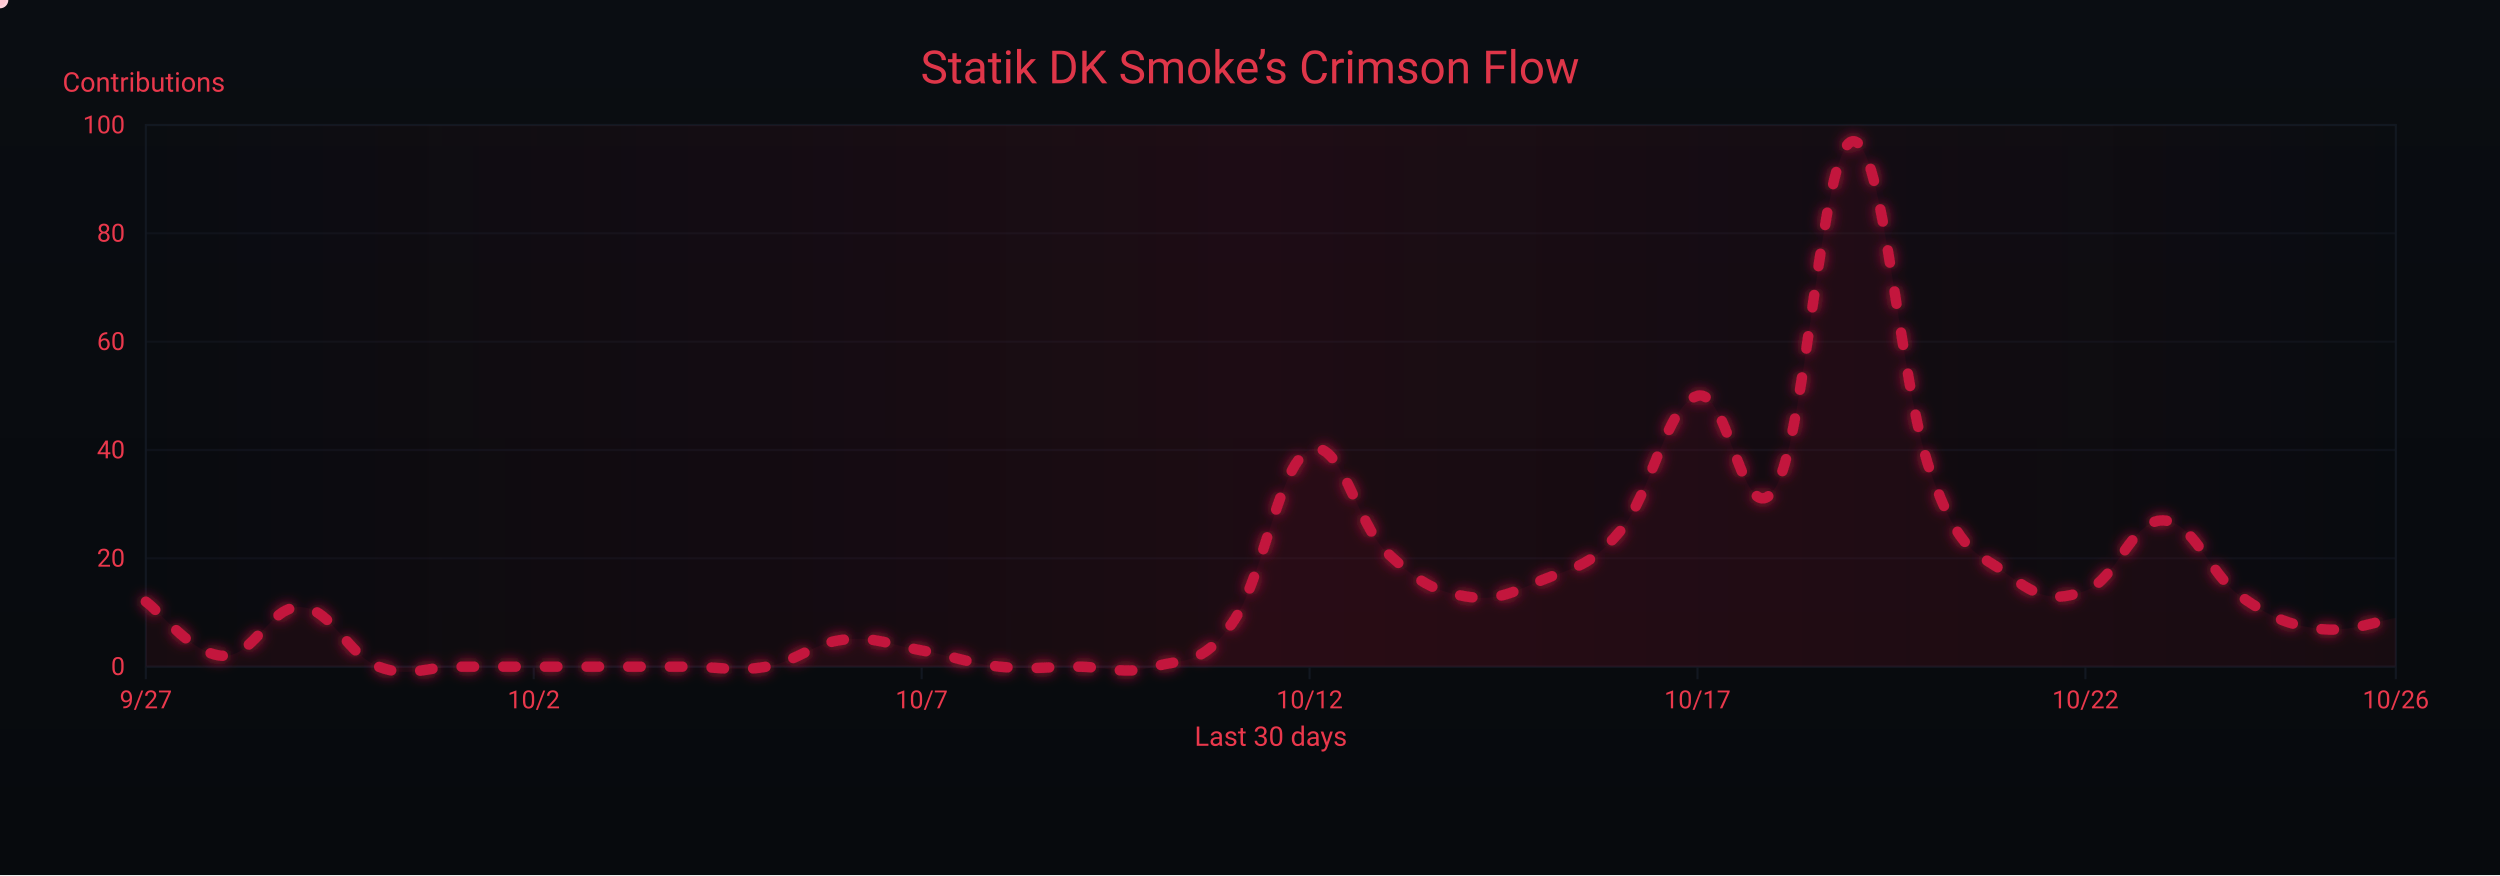
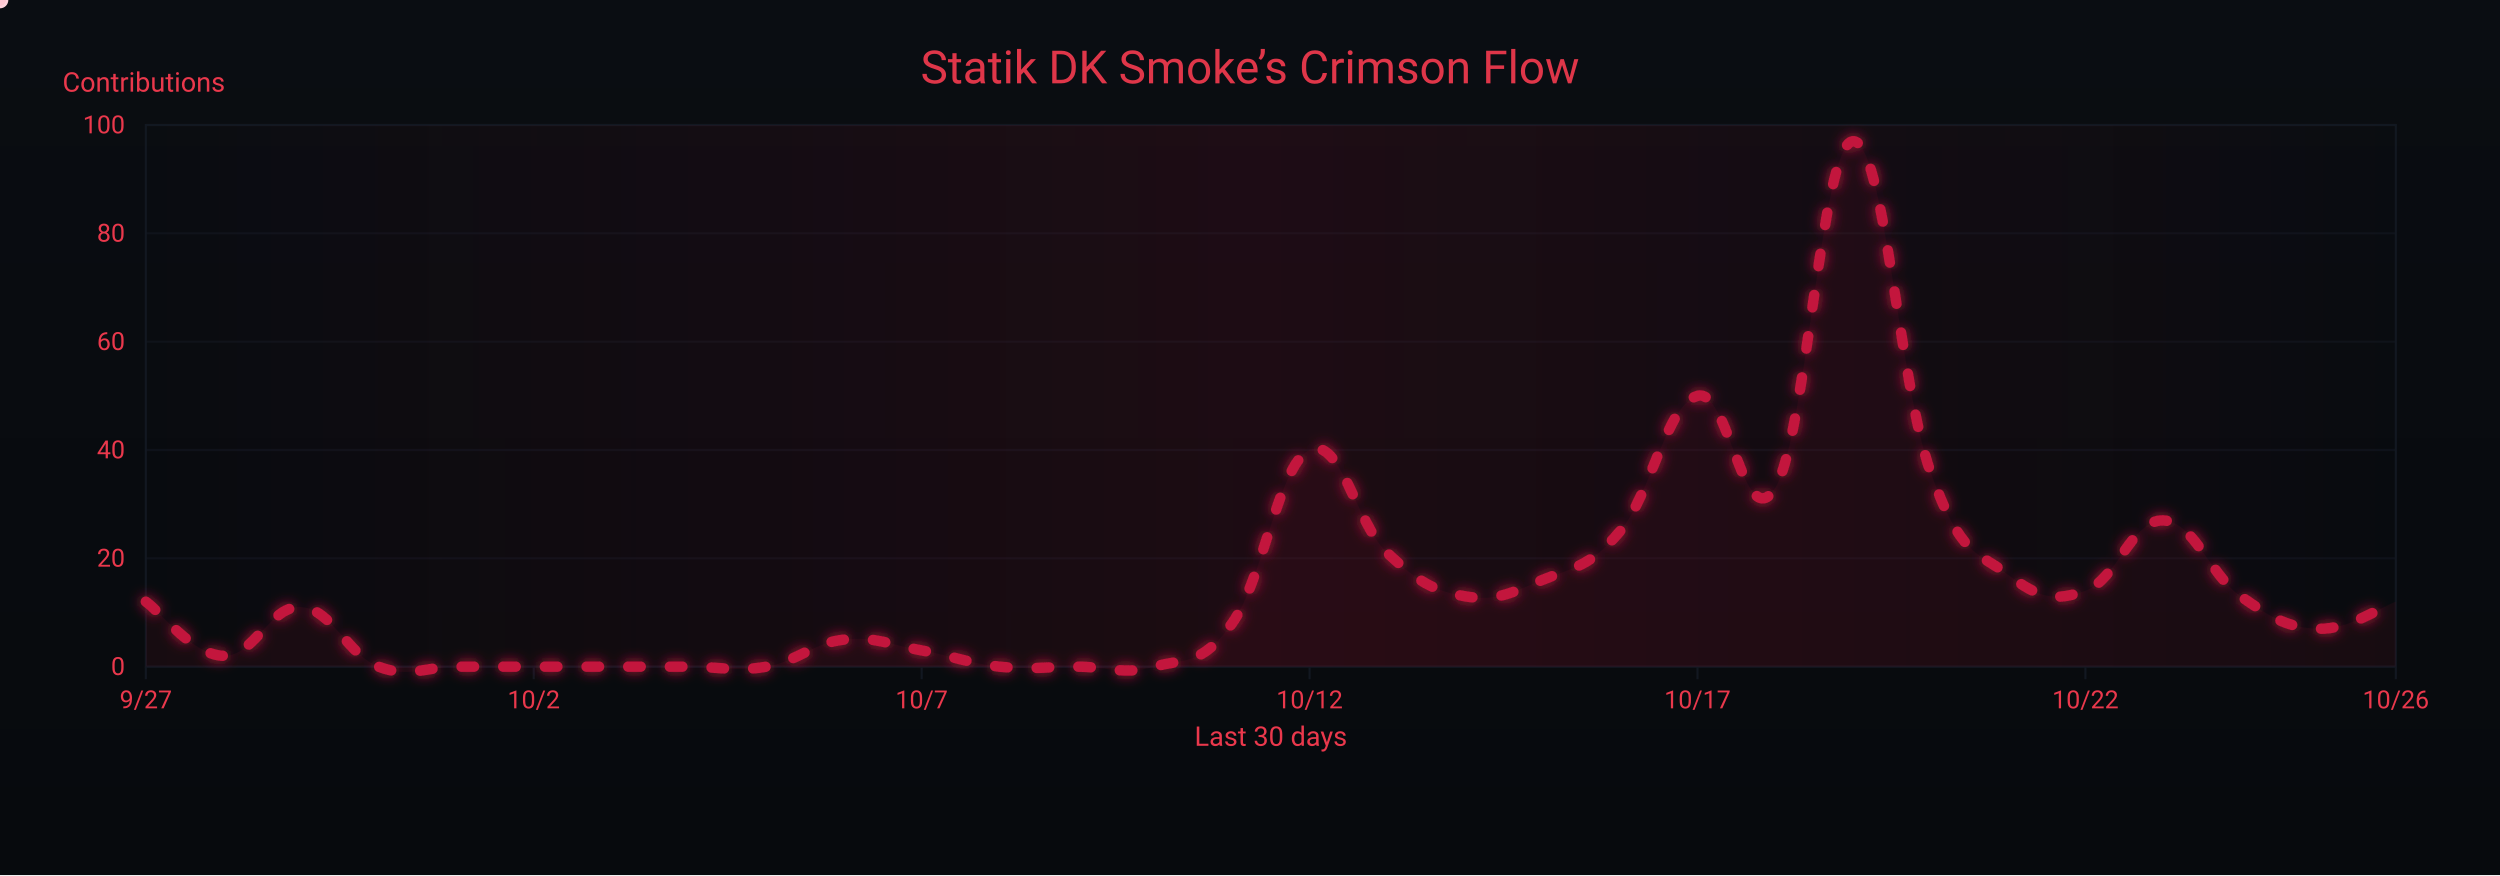
<svg xmlns="http://www.w3.org/2000/svg" width="1200" height="420" viewBox="0 0 1200 420" role="img" aria-label="Crimson Flow Graph">
  <defs>
    <linearGradient id="bgGrad" x1="0" y1="0" x2="0" y2="1">
      <stop offset="0%" stop-color="#0a0d12" />
      <stop offset="100%" stop-color="#070a0d" />
    </linearGradient>
    <filter id="glow">
      <feGaussianBlur stdDeviation="3" result="b1" />
      <feMerge>
        <feMergeNode in="b1" />
        <feMergeNode in="SourceGraphic" />
      </feMerge>
    </filter>
    <linearGradient id="sheen" x1="0" y1="0" x2="1" y2="0">
      <stop offset="0%" stop-color="#9b0e2a" stop-opacity="0" />
      <stop offset="50%" stop-color="#9b0e2a" stop-opacity=".14" />
      <stop offset="100%" stop-color="#9b0e2a" stop-opacity="0" />
      <animateTransform attributeName="gradientTransform" type="translate" from="-1 0" to="1 0" dur="9s" repeatCount="indefinite" />
    </linearGradient>
  </defs>
  <rect width="1200" height="420" fill="url(#bgGrad)" />
  <rect x="70" y="60" width="1080" height="260" fill="none" stroke="#121821" stroke-width="1" />
  <g font-family="ui-sans-serif,system-ui,-apple-system,Segoe UI,Roboto,Ubuntu,Arial" font-size="12">
    <path d="M70,320.0 H1150" stroke="#121821" stroke-width="1" opacity="0.6" />
    <text x="60" y="324.0" text-anchor="end" fill="#ea384c">0</text>
    <path d="M70,268.0 H1150" stroke="#121821" stroke-width="1" opacity="0.6" />
    <text x="60" y="272.0" text-anchor="end" fill="#ea384c">20</text>
    <path d="M70,216.0 H1150" stroke="#121821" stroke-width="1" opacity="0.6" />
    <text x="60" y="220.0" text-anchor="end" fill="#ea384c">40</text>
    <path d="M70,164.0 H1150" stroke="#121821" stroke-width="1" opacity="0.6" />
    <text x="60" y="168.0" text-anchor="end" fill="#ea384c">60</text>
    <path d="M70,112.0 H1150" stroke="#121821" stroke-width="1" opacity="0.6" />
    <text x="60" y="116.0" text-anchor="end" fill="#ea384c">80</text>
    <path d="M70,60.0 H1150" stroke="#121821" stroke-width="1" opacity="0.6" />
    <text x="60" y="64.0" text-anchor="end" fill="#ea384c">100</text>
    <text x="30" y="44" fill="#ea384c" font-size="13">Contributions</text>
  </g>
  <g font-family="ui-sans-serif,system-ui,-apple-system,Segoe UI,Roboto,Ubuntu,Arial" font-size="12">
    <path d="M70.0,320 V326" stroke="#121821" stroke-width="1" />
    <text x="70.0" y="340" text-anchor="middle" fill="#ea384c">9/27</text>
    <path d="M256.2,320 V326" stroke="#121821" stroke-width="1" />
    <text x="256.2" y="340" text-anchor="middle" fill="#ea384c">10/2</text>
    <path d="M442.4,320 V326" stroke="#121821" stroke-width="1" />
    <text x="442.4" y="340" text-anchor="middle" fill="#ea384c">10/7</text>
    <path d="M628.6,320 V326" stroke="#121821" stroke-width="1" />
    <text x="628.6" y="340" text-anchor="middle" fill="#ea384c">10/12</text>
    <path d="M814.8,320 V326" stroke="#121821" stroke-width="1" />
    <text x="814.8" y="340" text-anchor="middle" fill="#ea384c">10/17</text>
    <path d="M1001.0,320 V326" stroke="#121821" stroke-width="1" />
    <text x="1001.0" y="340" text-anchor="middle" fill="#ea384c">10/22</text>
    <path d="M1150.0,320 V326" stroke="#121821" stroke-width="1" />
    <text x="1150.0" y="340" text-anchor="middle" fill="#ea384c">10/26</text>
    <text x="610" y="358" text-anchor="middle" fill="#ea384c" font-size="13">Last 30 days</text>
  </g>
  <rect x="70" y="60" width="1080" height="260" fill="url(#sheen)" />
  <text x="600" y="40" text-anchor="middle" font-family="ui-sans-serif,system-ui,-apple-system,Segoe UI,Roboto,Ubuntu,Arial" font-size="22" fill="#ea384c" opacity=".95">Statik DK Smoke’s Crimson Flow</text>
-   <path d="M70.0,288.8 C77.4,294.0 92.3,314.3 107.2,314.8 C122.1,315.3 129.6,290.4 144.5,291.4 C159.4,292.4 166.8,314.3 181.7,320.0 C196.6,325.7 204.1,320.0 219.0,320.0 C233.9,320.0 241.3,320.0 256.2,320.0 C271.1,320.0 278.6,320.0 293.4,320.0 C308.3,320.0 315.8,320.0 330.7,320.0 C345.6,320.0 353.0,322.6 367.9,320.0 C382.8,317.4 390.3,308.6 405.2,307.0 C420.1,305.4 427.5,309.6 442.4,312.2 C457.3,314.8 464.8,318.4 479.7,320.0 C494.6,321.6 502.0,320.0 516.9,320.0 C531.8,320.0 539.2,324.2 554.1,320.0 C569.0,315.8 576.5,320.0 591.4,299.2 C606.3,278.4 613.7,222.8 628.6,216.0 C643.5,209.2 651.0,251.4 665.9,265.4 C680.8,279.4 688.2,283.6 703.1,286.2 C718.0,288.8 725.4,284.6 740.3,278.4 C755.2,272.2 762.7,272.7 777.6,255.0 C792.5,237.3 799.9,194.2 814.8,190.0 C829.7,185.8 837.2,258.6 852.1,234.2 C867.0,209.8 874.4,69.4 889.3,67.8 C904.2,66.2 911.7,184.8 926.6,226.4 C941.4,268.0 948.9,264.4 963.8,275.8 C978.7,287.2 986.1,288.8 1001.0,283.6 C1015.9,278.4 1023.4,249.3 1038.3,249.8 C1053.2,250.3 1060.6,275.8 1075.5,286.2 C1090.4,296.6 1097.9,299.7 1112.8,301.8 C1127.7,303.9 1142.6,297.6 1150.0,296.6 L 1150,320 L 70,320 Z" fill="#7a0f26" opacity=".13">
+   <path d="M70.0,288.8 C77.4,294.0 92.3,314.3 107.2,314.8 C122.1,315.3 129.6,290.4 144.5,291.4 C159.4,292.4 166.8,314.3 181.7,320.0 C196.6,325.7 204.1,320.0 219.0,320.0 C233.9,320.0 241.3,320.0 256.2,320.0 C271.1,320.0 278.6,320.0 293.4,320.0 C308.3,320.0 315.8,320.0 330.7,320.0 C345.6,320.0 353.0,322.6 367.9,320.0 C382.8,317.4 390.3,308.6 405.2,307.0 C420.1,305.4 427.5,309.6 442.4,312.2 C457.3,314.8 464.8,318.4 479.7,320.0 C494.6,321.6 502.0,320.0 516.9,320.0 C531.8,320.0 539.2,324.2 554.1,320.0 C569.0,315.8 576.5,320.0 591.4,299.2 C606.3,278.4 613.7,222.8 628.6,216.0 C643.5,209.2 651.0,251.4 665.9,265.4 C680.8,279.4 688.2,283.6 703.1,286.2 C718.0,288.8 725.4,284.6 740.3,278.4 C755.2,272.2 762.7,272.7 777.6,255.0 C792.5,237.3 799.9,194.2 814.8,190.0 C829.7,185.8 837.2,258.6 852.1,234.2 C867.0,209.8 874.4,69.4 889.3,67.8 C904.2,66.2 911.7,184.8 926.6,226.4 C941.4,268.0 948.9,264.4 963.8,275.8 C978.7,287.2 986.1,288.8 1001.0,283.6 C1015.9,278.4 1023.4,249.3 1038.3,249.8 C1053.2,250.3 1060.6,275.8 1075.5,286.2 C1090.4,296.6 1097.9,301.3 1112.8,301.8 C1127.7,302.3 1142.6,291.4 1150.0,288.8 L 1150,320 L 70,320 Z" fill="#7a0f26" opacity=".13">
    <animate attributeName="opacity" values=".10;.17;.10" dur="6s" repeatCount="indefinite" />
  </path>
-   <path id="curve" d="M70.0,288.8 C77.4,294.0 92.3,314.3 107.2,314.8 C122.1,315.3 129.6,290.4 144.5,291.4 C159.4,292.4 166.8,314.3 181.7,320.0 C196.6,325.7 204.1,320.0 219.0,320.0 C233.9,320.0 241.3,320.0 256.2,320.0 C271.1,320.0 278.6,320.0 293.4,320.0 C308.3,320.0 315.8,320.0 330.7,320.0 C345.6,320.0 353.0,322.6 367.9,320.0 C382.8,317.4 390.3,308.6 405.2,307.0 C420.1,305.4 427.5,309.6 442.4,312.2 C457.3,314.8 464.8,318.4 479.7,320.0 C494.6,321.6 502.0,320.0 516.9,320.0 C531.8,320.0 539.2,324.2 554.1,320.0 C569.0,315.8 576.5,320.0 591.4,299.2 C606.3,278.4 613.7,222.8 628.6,216.0 C643.5,209.2 651.0,251.4 665.9,265.4 C680.8,279.4 688.2,283.6 703.1,286.2 C718.0,288.8 725.4,284.6 740.3,278.4 C755.2,272.2 762.7,272.7 777.6,255.0 C792.5,237.3 799.9,194.2 814.8,190.0 C829.7,185.8 837.2,258.6 852.1,234.2 C867.0,209.8 874.4,69.4 889.3,67.8 C904.2,66.2 911.7,184.8 926.6,226.4 C941.4,268.0 948.9,264.4 963.8,275.8 C978.7,287.2 986.1,288.8 1001.0,283.6 C1015.9,278.4 1023.4,249.3 1038.3,249.8 C1053.2,250.3 1060.6,275.8 1075.5,286.2 C1090.4,296.6 1097.9,299.7 1112.8,301.8 C1127.7,303.9 1142.6,297.6 1150.0,296.6" fill="none" stroke="#c3193d" stroke-width="5" stroke-linecap="round" stroke-linejoin="round" stroke-dasharray="6 14" filter="url(#glow)">
+   <path id="curve" d="M70.0,288.8 C77.4,294.0 92.3,314.3 107.2,314.8 C122.1,315.3 129.6,290.4 144.5,291.4 C159.4,292.4 166.8,314.3 181.7,320.0 C196.6,325.7 204.1,320.0 219.0,320.0 C233.9,320.0 241.3,320.0 256.2,320.0 C271.1,320.0 278.6,320.0 293.4,320.0 C308.3,320.0 315.8,320.0 330.7,320.0 C345.6,320.0 353.0,322.6 367.9,320.0 C382.8,317.4 390.3,308.6 405.2,307.0 C420.1,305.4 427.5,309.6 442.4,312.2 C457.3,314.8 464.8,318.4 479.7,320.0 C494.6,321.6 502.0,320.0 516.9,320.0 C531.8,320.0 539.2,324.2 554.1,320.0 C569.0,315.8 576.5,320.0 591.4,299.2 C606.3,278.4 613.7,222.8 628.6,216.0 C643.5,209.2 651.0,251.4 665.9,265.4 C680.8,279.4 688.2,283.6 703.1,286.2 C718.0,288.8 725.4,284.6 740.3,278.4 C755.2,272.2 762.7,272.7 777.6,255.0 C792.5,237.3 799.9,194.2 814.8,190.0 C829.7,185.8 837.2,258.6 852.1,234.2 C867.0,209.8 874.4,69.4 889.3,67.8 C904.2,66.2 911.7,184.8 926.6,226.4 C941.4,268.0 948.9,264.4 963.8,275.8 C978.7,287.2 986.1,288.8 1001.0,283.6 C1015.9,278.4 1023.4,249.3 1038.3,249.8 C1053.2,250.3 1060.6,275.8 1075.5,286.2 C1090.4,296.6 1097.9,301.3 1112.8,301.8 C1127.7,302.3 1142.6,291.4 1150.0,288.8" fill="none" stroke="#c3193d" stroke-width="5" stroke-linecap="round" stroke-linejoin="round" stroke-dasharray="6 14" filter="url(#glow)">
    <animate attributeName="stroke-dashoffset" values="0;-220" dur="4.8s" repeatCount="indefinite" />
  </path>
  <g fill="#ffd1db">
    <circle r="4">
      <animateMotion dur="7s" rotate="auto" repeatCount="indefinite">
        <mpath href="#curve" />
      </animateMotion>
      <animate attributeName="opacity" values="1;.3;1" dur="2.2s" repeatCount="indefinite" />
    </circle>
    <circle r="3" fill="#ffffff">
      <animateMotion dur="8.2s" begin="1s" rotate="auto" repeatCount="indefinite">
        <mpath href="#curve" />
      </animateMotion>
      <animate attributeName="opacity" values=".7;.2;.7" dur="2.4s" repeatCount="indefinite" />
    </circle>
    <circle r="3" fill="#ffc7d3">
      <animateMotion dur="6s" begin="2s" rotate="auto" repeatCount="indefinite">
        <mpath href="#curve" />
      </animateMotion>
      <animate attributeName="opacity" values=".8;.3;.8" dur="2s" repeatCount="indefinite" />
    </circle>
  </g>
</svg>
